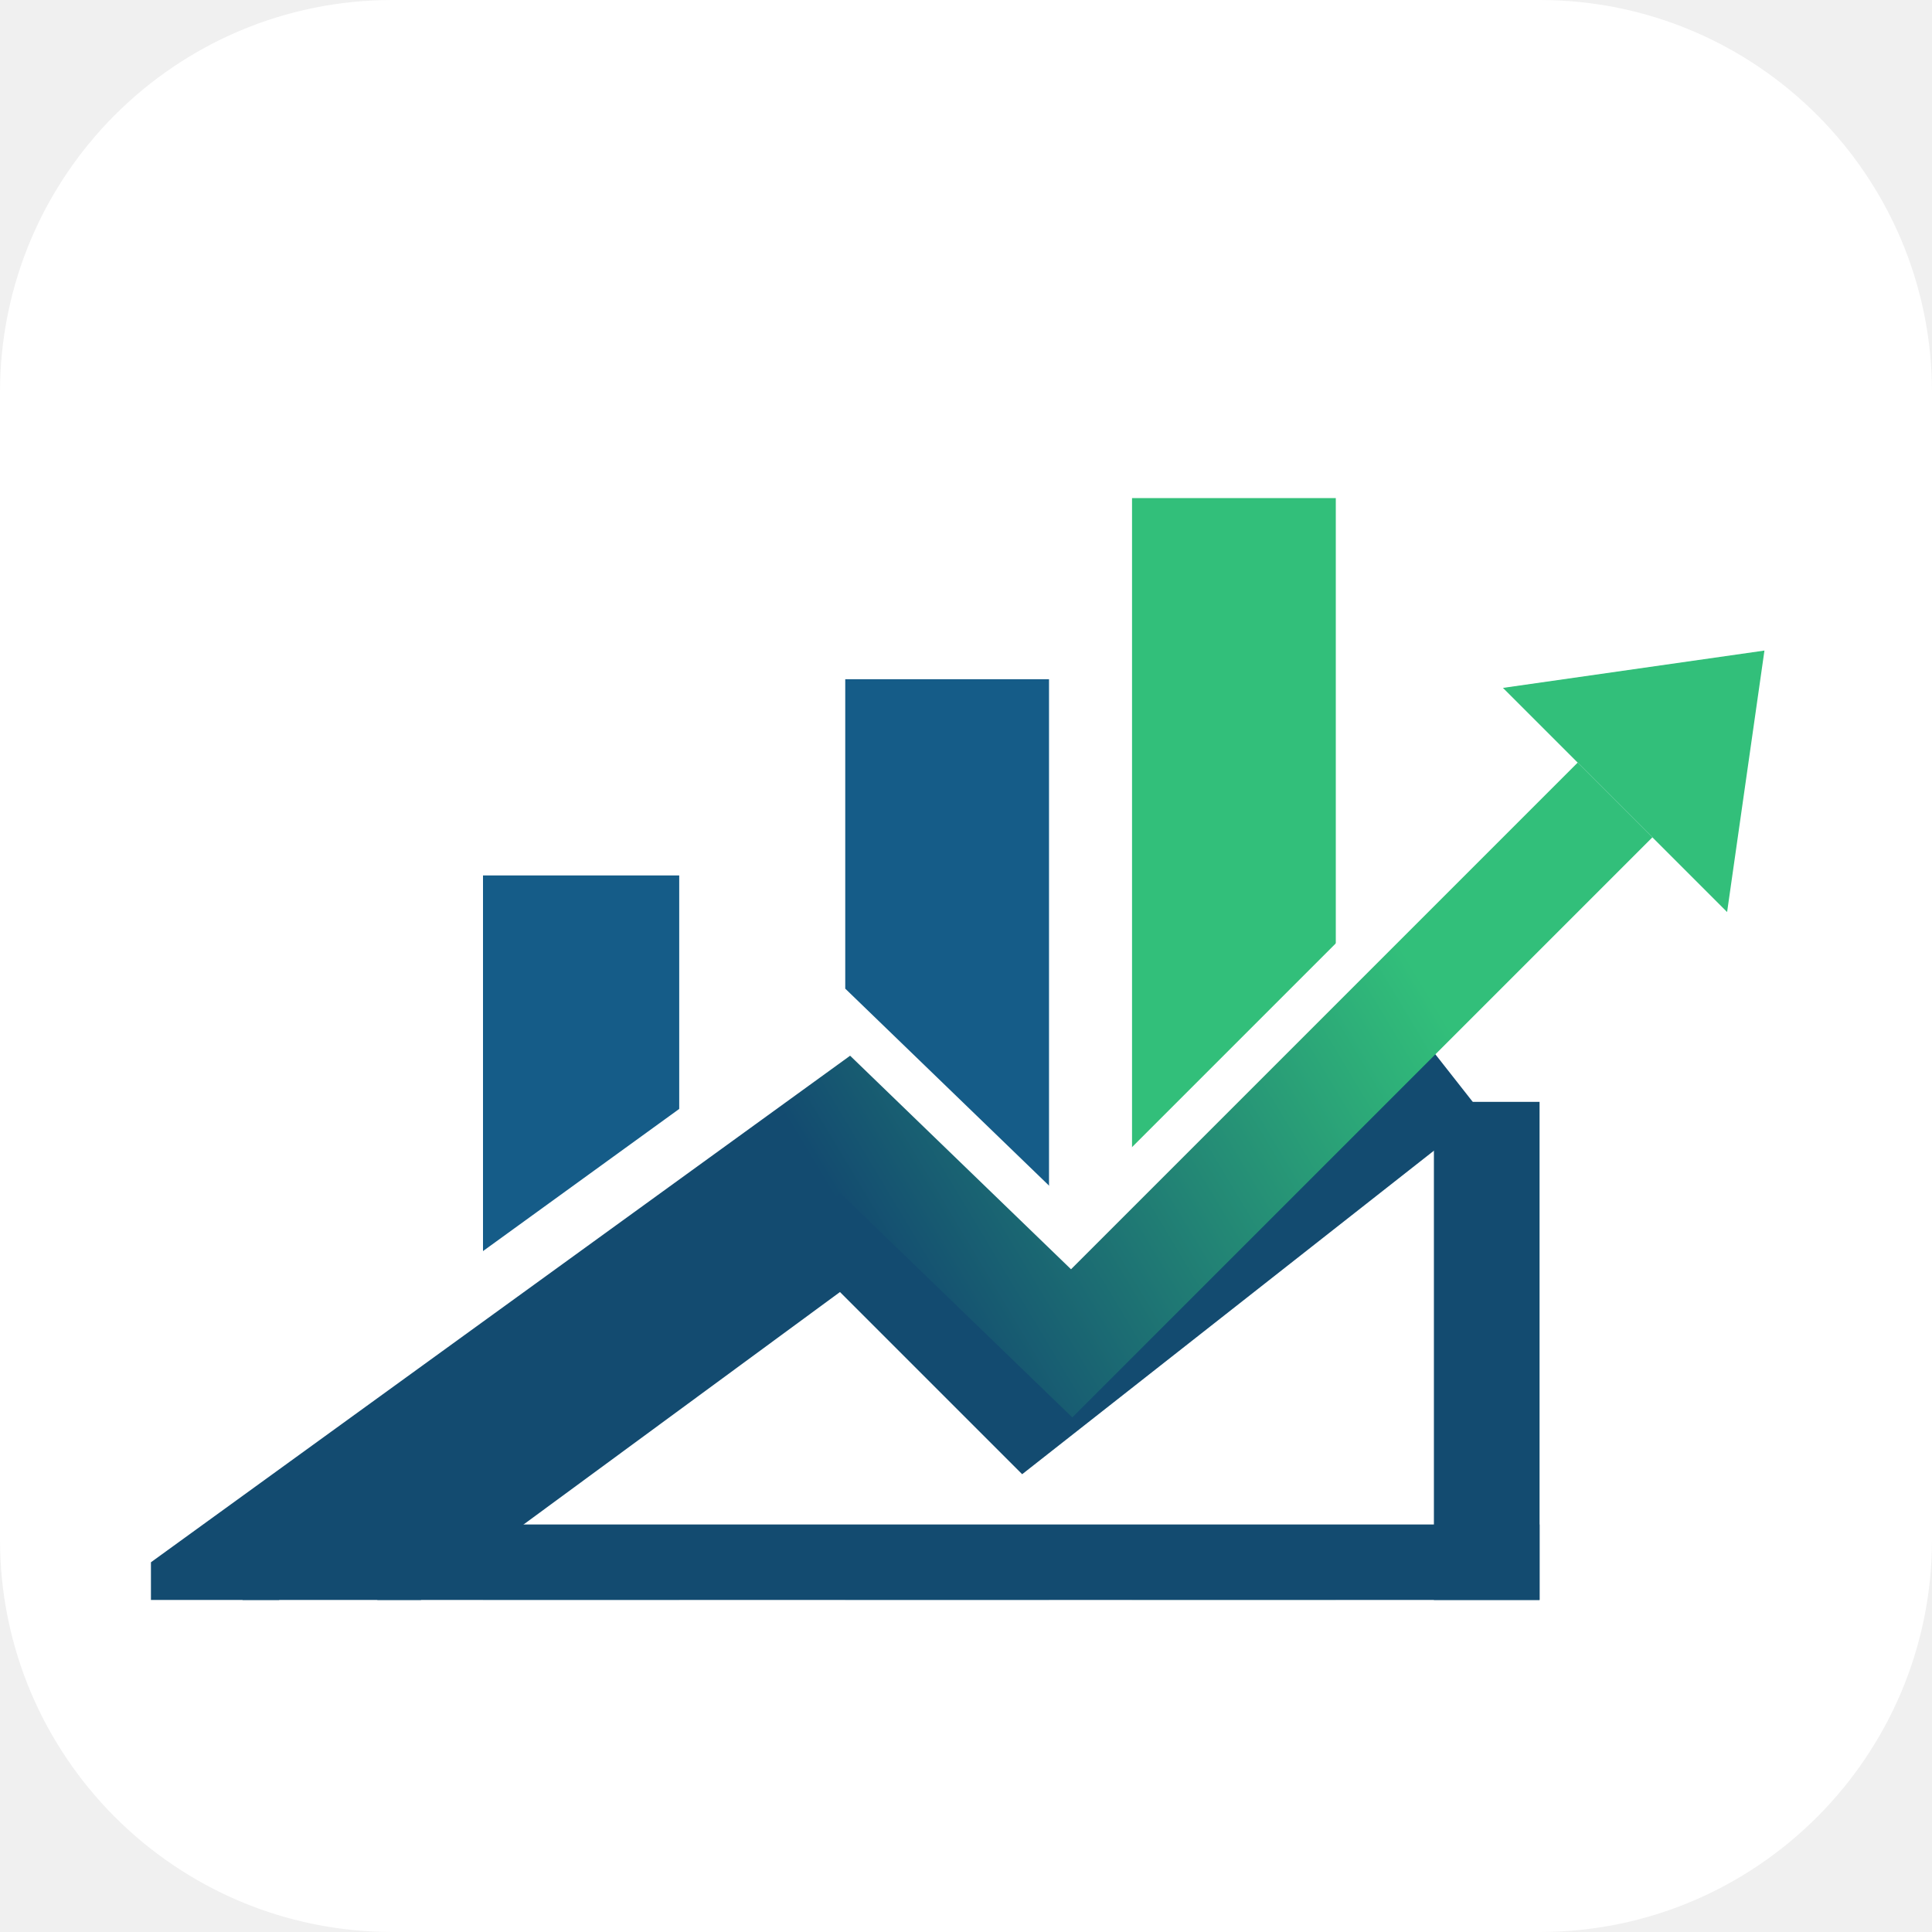
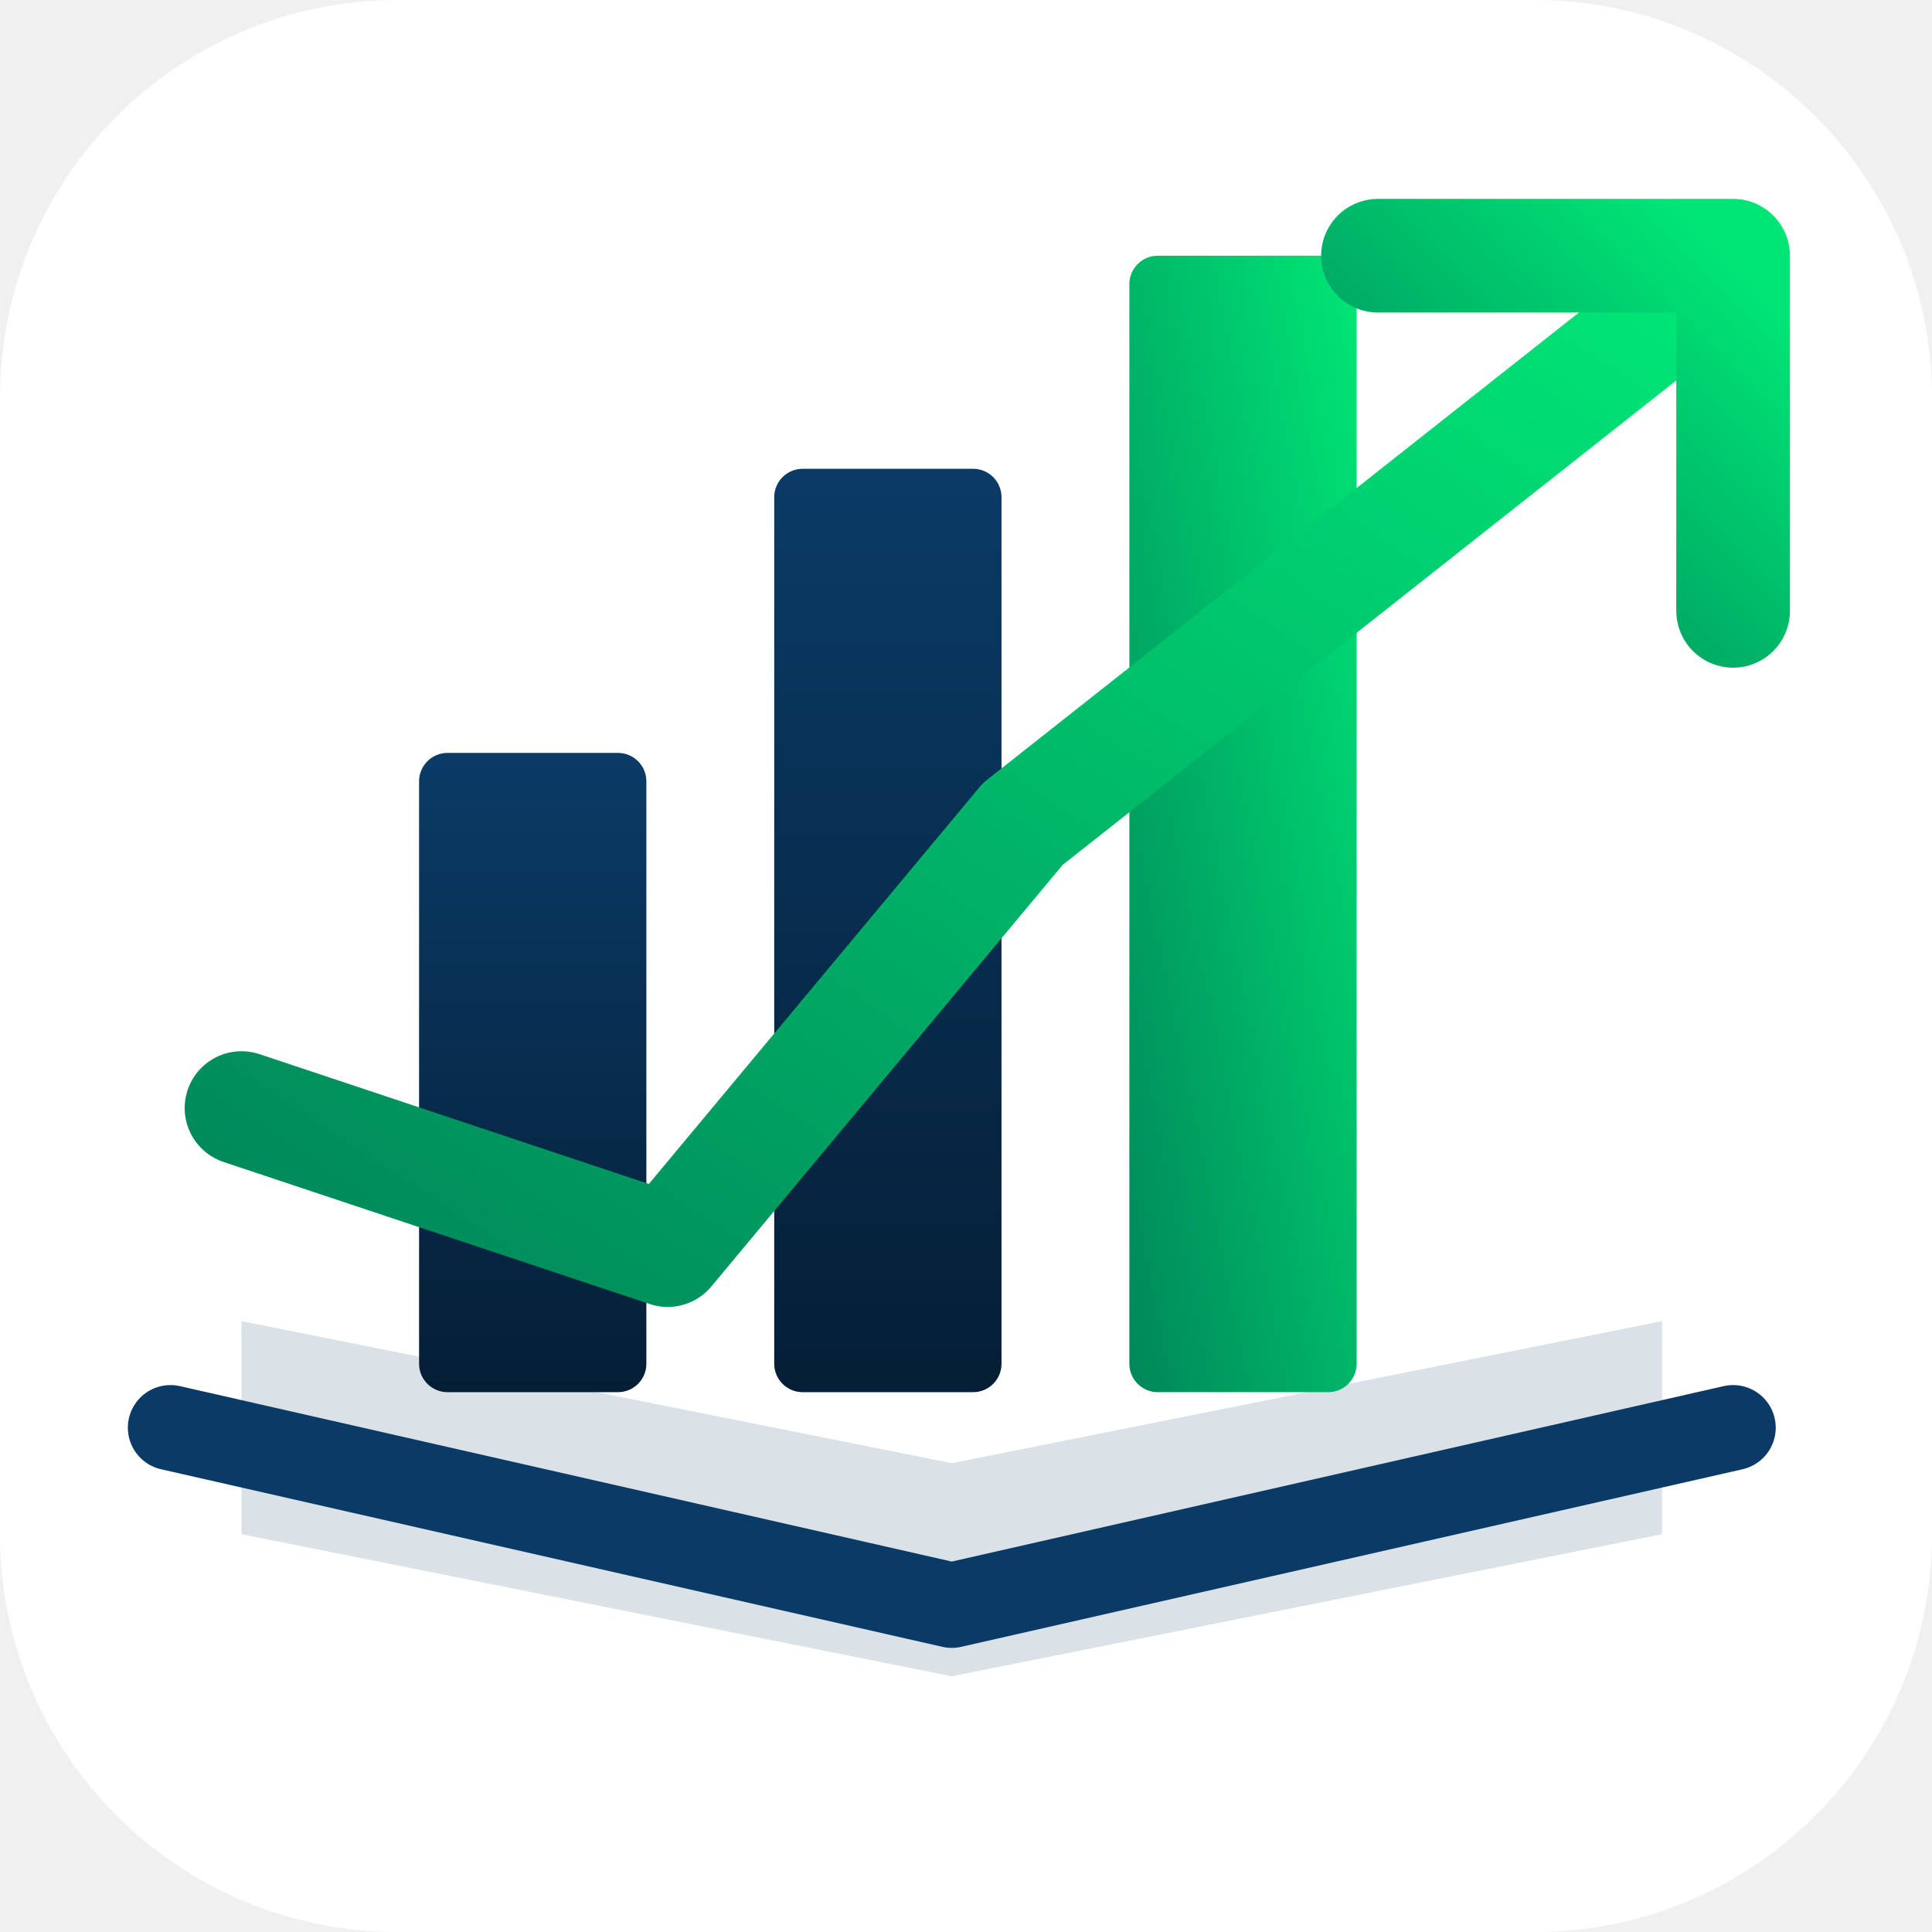
- <svg xmlns="http://www.w3.org/2000/svg" viewBox="-10 -22 128 128" role="img" aria-label="Numera">
-   <rect x="-10" y="-22" width="128" height="128" rx="26" fill="#ffffff" />
+ <svg xmlns="http://www.w3.org/2000/svg" viewBox="-14 -6 272 272" role="img" aria-label="Numera">
+   <rect x="-14" y="-6" width="272" height="272" rx="56" fill="#ffffff" />
  <defs>
-     <linearGradient id="fav-band" gradientUnits="userSpaceOnUse" x1="0" y1="84" x2="100" y2="24">
-       <stop offset="0" stop-color="#134b70" />
-       <stop offset="0.45" stop-color="#134b70" />
-       <stop offset="0.8" stop-color="#32bf7a" />
+     <linearGradient id="fav-green" x1="0%" y1="100%" x2="100%" y2="0%">
+       <stop offset="0%" stop-color="#00875A" />
+       <stop offset="100%" stop-color="#00E676" />
    </linearGradient>
-     <clipPath id="fav-box">
-       <rect width="108" height="84" />
-     </clipPath>
-     <mask id="fav-cut" maskUnits="userSpaceOnUse" x="0" y="0" width="108" height="84">
-       <rect width="108" height="84" fill="#fff" />
-       <polygon points="-3,79 46,43.5 61,58 97,22 108,2 108,84 0,84" fill="#000" />
-     </mask>
+     <linearGradient id="fav-blue" x1="0%" y1="0%" x2="0%" y2="100%">
+       <stop offset="0%" stop-color="#0A3B66" />
+       <stop offset="100%" stop-color="#051E36" />
+     </linearGradient>
  </defs>
-   <g mask="url(#fav-cut)">
-     <rect x="22" y="36" width="13" height="48" fill="#155c88" />
-     <rect x="46" y="23" width="13.5" height="61" fill="#155c88" />
-     <rect x="65" y="11" width="13.5" height="73" fill="#32bf7a" />
-   </g>
-   <g clip-path="url(#fav-box)">
-     <rect x="15" y="79" width="77" height="5" fill="#134b70" />
-     <rect x="85" y="51" width="7" height="33" fill="#134b70" />
-     <polyline points="-3,95 46,59 58,71 86,49" fill="none" stroke="#134b70" stroke-width="7" stroke-linejoin="miter" />
-     <polyline points="-3,88 46,52.5 61,67 97,31" fill="none" stroke="url(#fav-band)" stroke-width="7" stroke-linejoin="miter" />
-     <polygon points="89.575,23.575 104.425,38.425 106.899,21.101" fill="#32bf7a" />
-   </g>
+   <path d="M 20,180 L 120,200 L 220,180 L 220,210 L 120,230 L 20,210 Z" fill="#0A3B66" opacity="0.15" />
+   <path d="M 10,195 L 120,220 L 230,195" fill="none" stroke="#0A3B66" stroke-width="12" stroke-linecap="round" stroke-linejoin="round" />
+   <rect x="45" y="100" width="32" height="90" rx="4" fill="url(#fav-blue)" />
+   <rect x="95" y="60" width="32" height="130" rx="4" fill="url(#fav-blue)" />
+   <rect x="145" y="30" width="32" height="160" rx="4" fill="url(#fav-green)" />
+   <path d="M 20,150 L 80,170 L 130,110 L 225,35" fill="none" stroke="url(#fav-green)" stroke-width="16" stroke-linecap="round" stroke-linejoin="round" />
+   <path d="M 180,30 L 230,30 L 230,80" fill="none" stroke="url(#fav-green)" stroke-width="16" stroke-linecap="round" stroke-linejoin="round" />
</svg>
